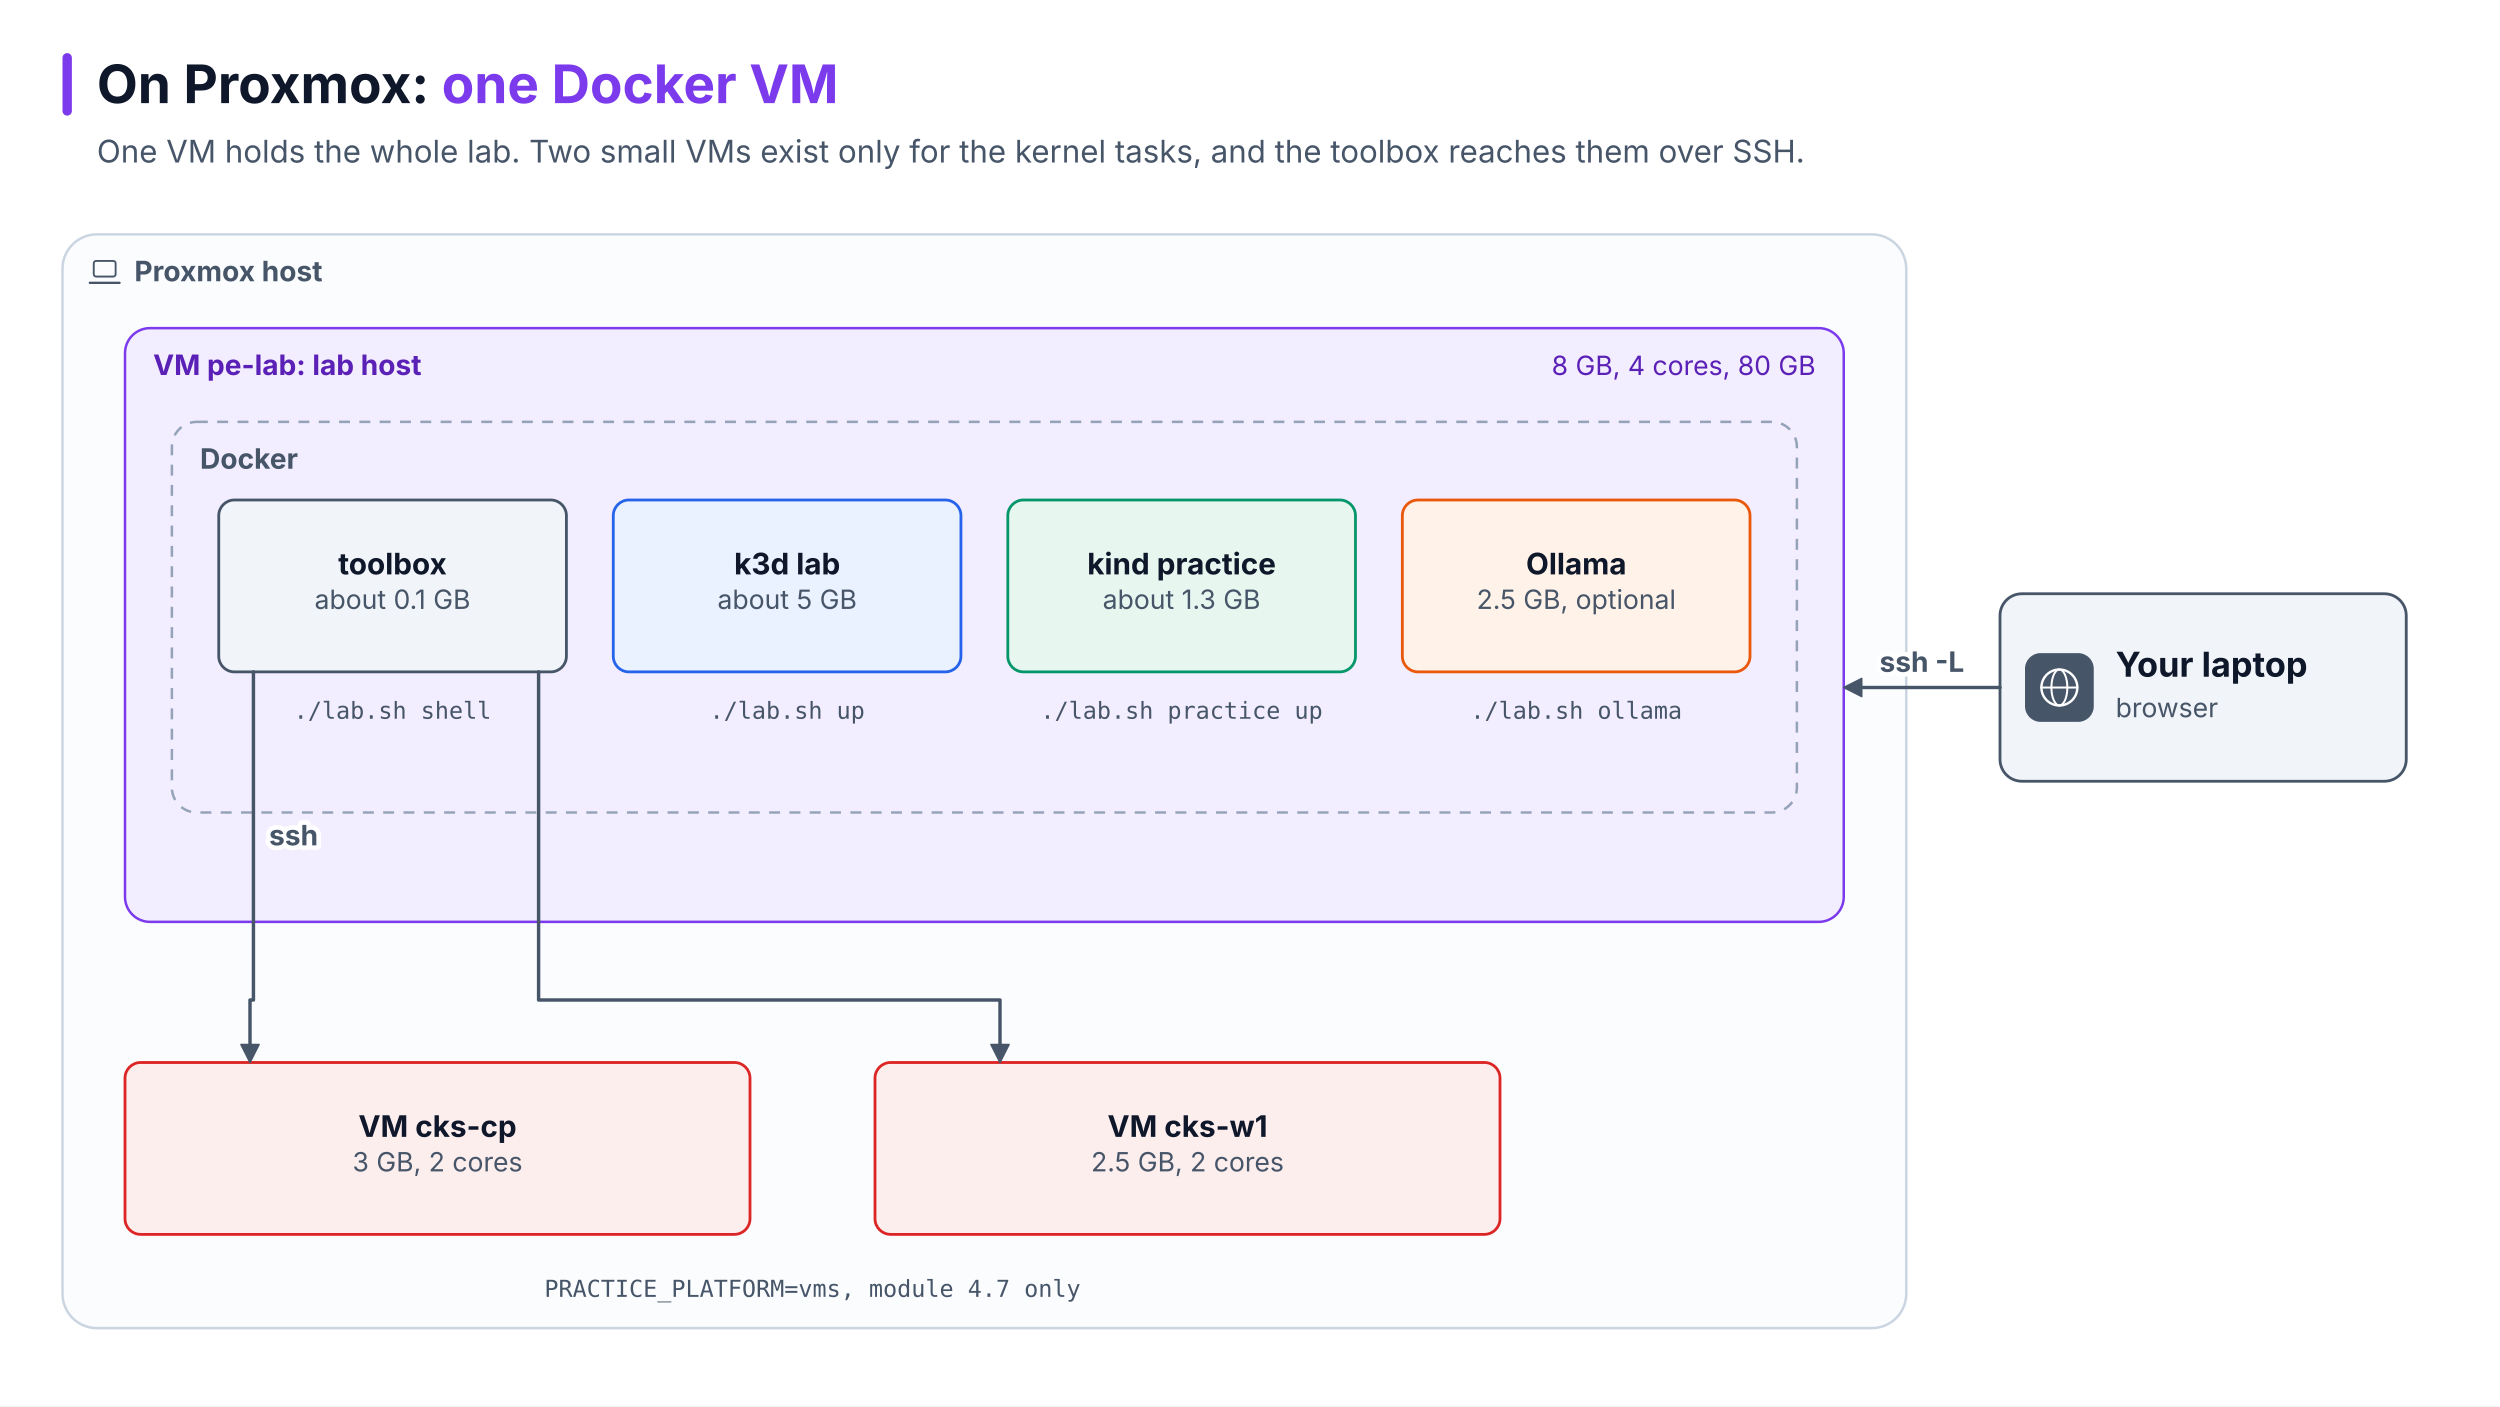
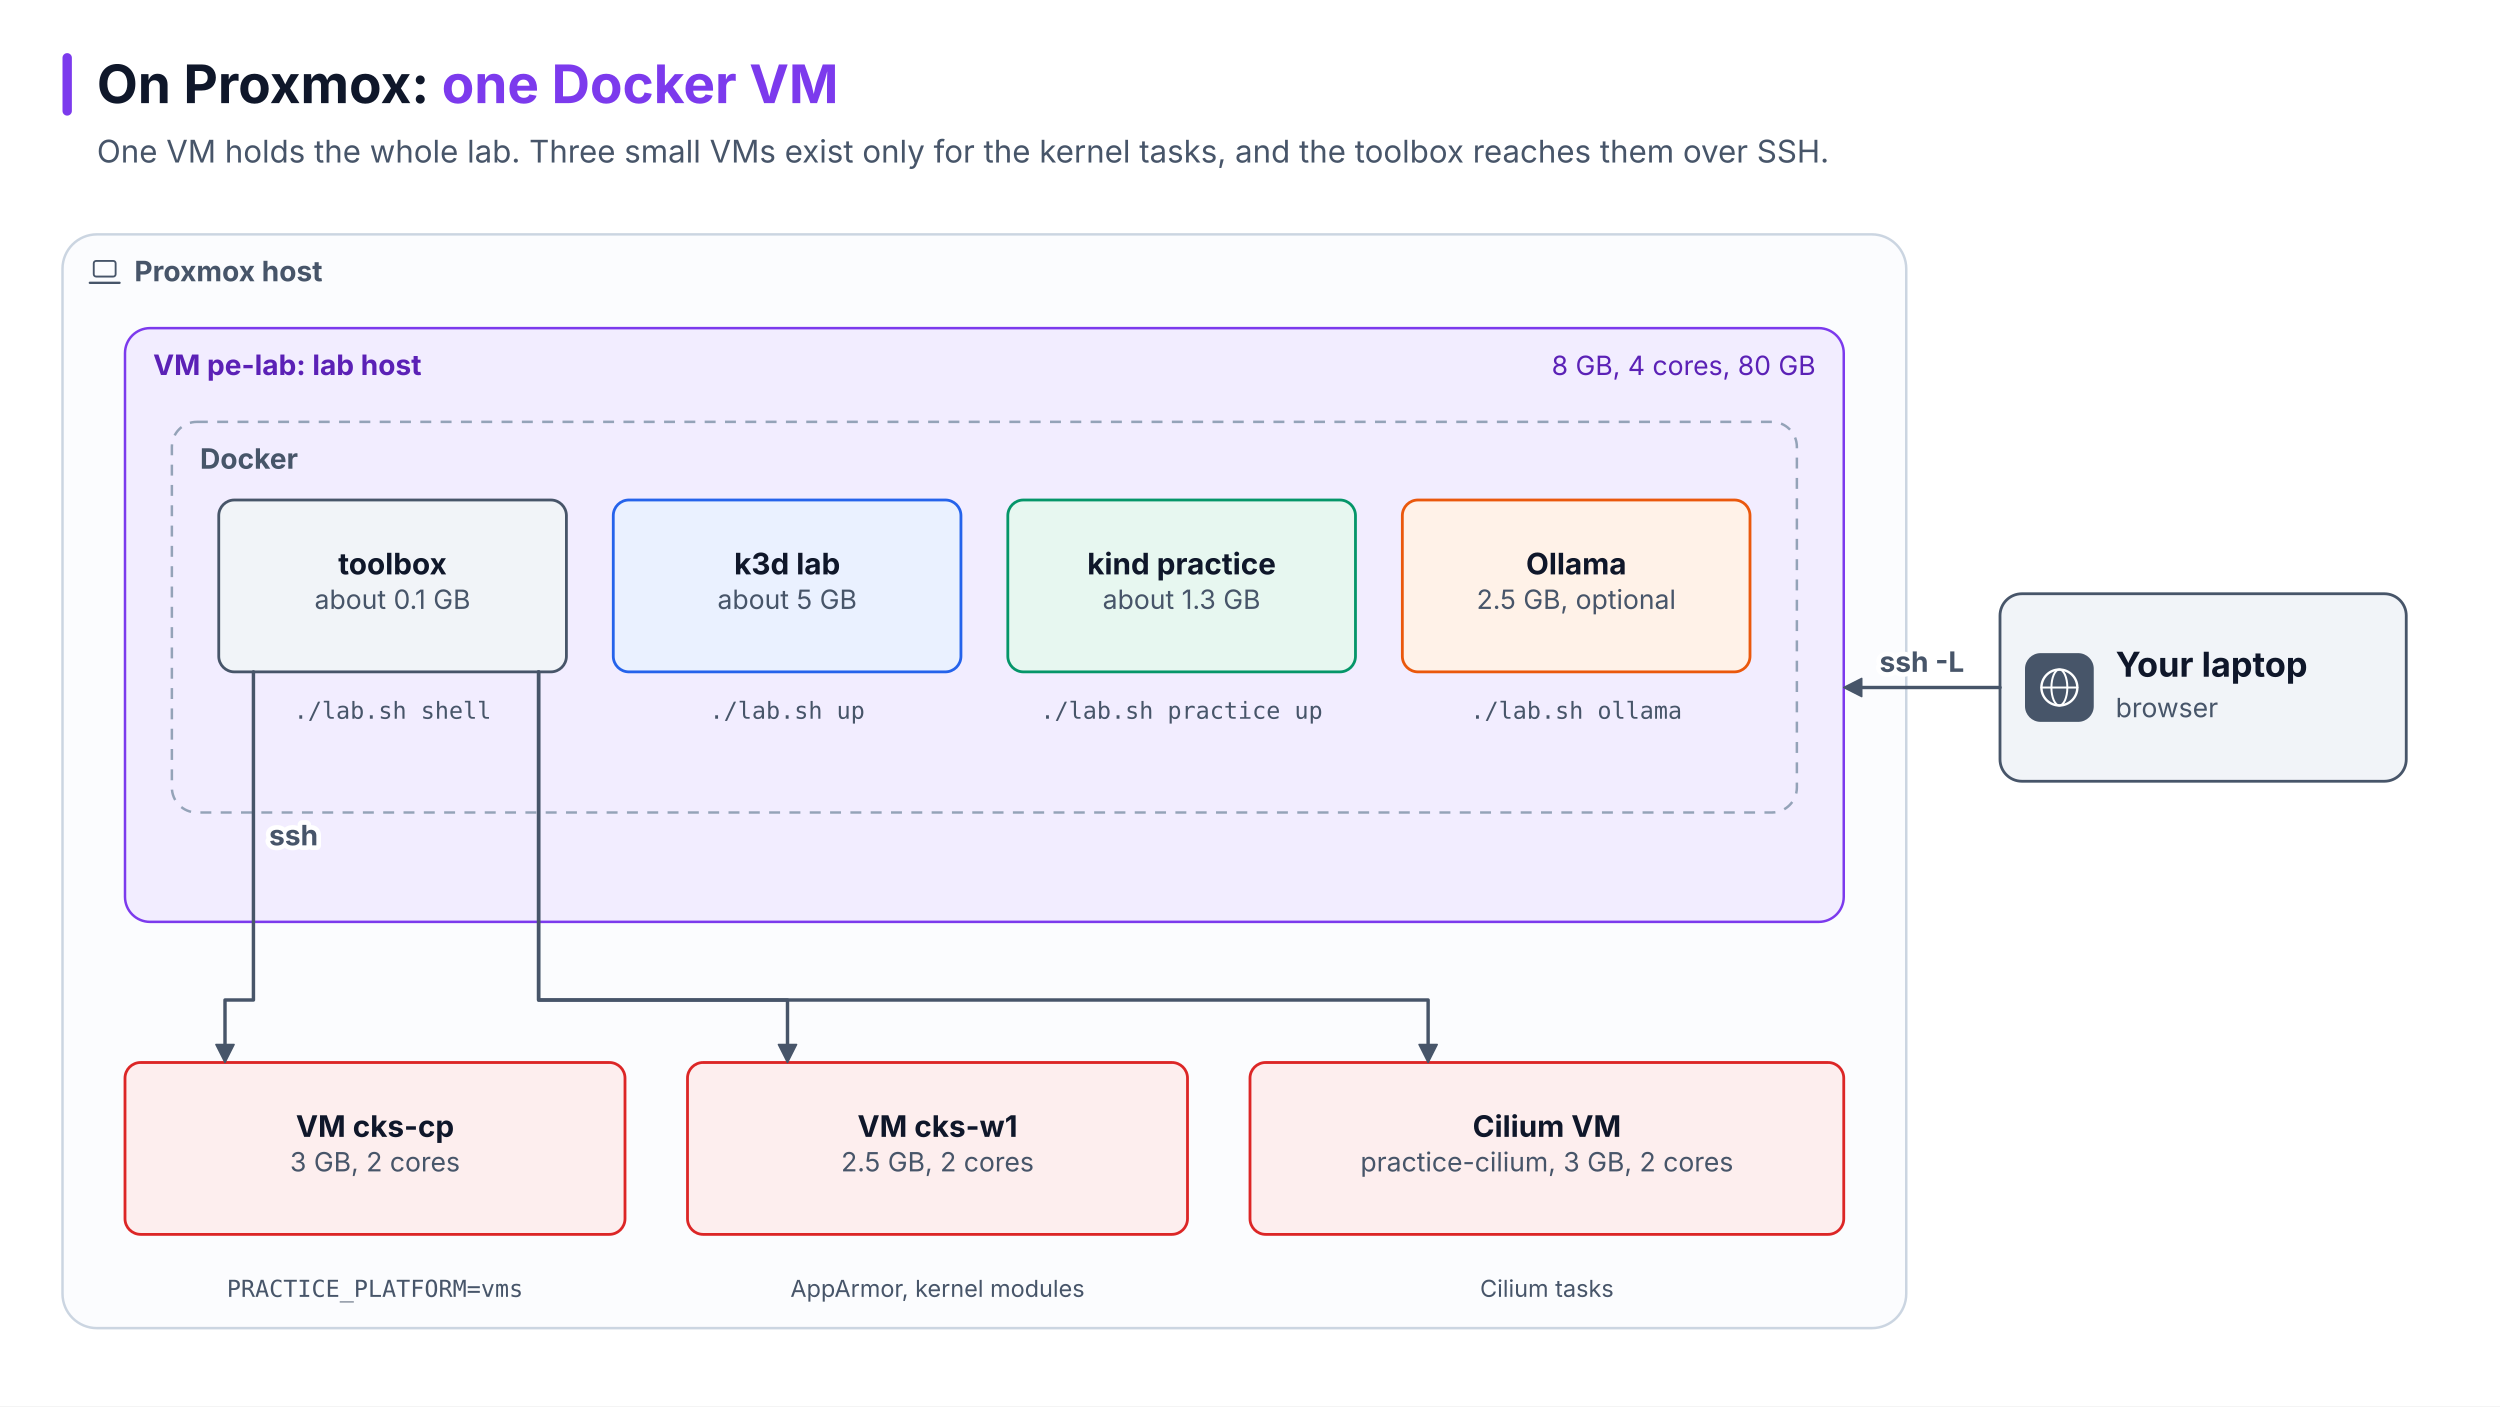
<svg xmlns="http://www.w3.org/2000/svg" width="1600" height="900" viewBox="0 0 1600 900" font-family="Inter, -apple-system, 'Segoe UI', Helvetica, Arial, sans-serif">
  <rect width="1600" height="900" fill="#ffffff" />
  <rect x="40.0" y="34.0" width="6.0" height="40.0" rx="3.0" fill="#7c3aed" stroke="none" />
  <text x="62" y="66" font-size="34" font-weight="700" fill="#0f172a">On Proxmox: <tspan fill="#7c3aed">one Docker VM</tspan>
  </text>
-   <text x="62.0" y="104.0" font-size="20.0" fill="#475569" text-anchor="start">One VM holds the whole lab. Two small VMs exist only for the kernel tasks, and the toolbox reaches them over SSH.</text>
+   <text x="62.0" y="104.0" font-size="20.0" fill="#475569" text-anchor="start">One VM holds the whole lab. Three small VMs exist only for the kernel tasks, and the toolbox reaches them over SSH.</text>
  <rect x="40.0" y="150.0" width="1180.0" height="700.0" rx="22.0" fill="#fbfcfe" stroke="#cbd5e1" stroke-width="1.6" />
  <rect x="60.0" y="167.0" width="14.0" height="10.0" rx="1.5" fill="none" stroke="#475569" stroke-width="1.2" />
  <polyline points="57.5,181.0 76.5,181.0" fill="none" stroke="#475569" stroke-width="1.50" stroke-linecap="round" stroke-linejoin="round" />
  <text x="86.0" y="180.0" font-size="18.0" fill="#475569" font-weight="700" text-anchor="start">Proxmox host</text>
  <rect x="80.0" y="210.0" width="1100.0" height="380.0" rx="16.0" fill="#f2edff" stroke="#7c3aed" stroke-width="1.6" />
  <text x="98.0" y="240.0" font-size="18.0" fill="#5b21b6" font-weight="700" text-anchor="start">VM pe-lab: lab host</text>
  <text x="1162.0" y="240.0" font-size="17.0" fill="#5b21b6" text-anchor="end">8 GB, 4 cores, 80 GB</text>
  <rect x="110.0" y="270.0" width="1040.0" height="250.0" rx="16.0" fill="none" stroke="#94a3b8" stroke-width="1.6" stroke-dasharray="7 6" />
  <text x="128.0" y="300.0" font-size="18.0" fill="#475569" font-weight="700" text-anchor="start">Docker</text>
  <rect x="140.0" y="320.0" width="222.5" height="110.0" rx="10.0" fill="#f1f4f8" stroke="#475569" stroke-width="1.8" />
  <text x="251.2" y="367.6" font-size="19.0" fill="#0f172a" font-weight="700" text-anchor="middle">toolbox</text>
  <text x="251.2" y="389.7" font-size="17.0" fill="#475569" text-anchor="middle">about 0.1 GB</text>
  <text x="251.2" y="460.0" font-size="15.0" fill="#475569" font-family="'SF Mono', Menlo, Consolas, monospace" text-anchor="middle">./lab.sh shell</text>
  <rect x="392.5" y="320.0" width="222.5" height="110.0" rx="10.0" fill="#eaf1ff" stroke="#2563eb" stroke-width="1.8" />
  <text x="503.8" y="367.6" font-size="19.0" fill="#0f172a" font-weight="700" text-anchor="middle">k3d lab</text>
  <text x="503.8" y="389.7" font-size="17.0" fill="#475569" text-anchor="middle">about 5 GB</text>
  <text x="503.8" y="460.0" font-size="15.0" fill="#475569" font-family="'SF Mono', Menlo, Consolas, monospace" text-anchor="middle">./lab.sh up</text>
  <rect x="645.0" y="320.0" width="222.5" height="110.0" rx="10.0" fill="#e7f7f0" stroke="#059669" stroke-width="1.8" />
  <text x="756.2" y="367.6" font-size="19.0" fill="#0f172a" font-weight="700" text-anchor="middle">kind practice</text>
  <text x="756.2" y="389.7" font-size="17.0" fill="#475569" text-anchor="middle">about 1.3 GB</text>
  <text x="756.2" y="460.0" font-size="15.0" fill="#475569" font-family="'SF Mono', Menlo, Consolas, monospace" text-anchor="middle">./lab.sh practice up</text>
  <rect x="897.5" y="320.0" width="222.5" height="110.0" rx="10.0" fill="#fff2e8" stroke="#ea580c" stroke-width="1.8" />
  <text x="1008.8" y="367.6" font-size="19.0" fill="#0f172a" font-weight="700" text-anchor="middle">Ollama</text>
  <text x="1008.8" y="389.7" font-size="17.0" fill="#475569" text-anchor="middle">2.5 GB, optional</text>
  <text x="1008.8" y="460.0" font-size="15.0" fill="#475569" font-family="'SF Mono', Menlo, Consolas, monospace" text-anchor="middle">./lab.sh ollama</text>
-   <rect x="80.0" y="680.0" width="400.0" height="110.0" rx="10.0" fill="#fdeeee" stroke="#dc2626" stroke-width="1.8" />
-   <text x="280.0" y="727.6" font-size="19.0" fill="#0f172a" font-weight="700" text-anchor="middle">VM cks-cp</text>
-   <text x="280.0" y="749.7" font-size="17.0" fill="#475569" text-anchor="middle">3 GB, 2 cores</text>
-   <rect x="560.0" y="680.0" width="400.0" height="110.0" rx="10.0" fill="#fdeeee" stroke="#dc2626" stroke-width="1.8" />
-   <text x="760.0" y="727.6" font-size="19.0" fill="#0f172a" font-weight="700" text-anchor="middle">VM cks-w1</text>
-   <text x="760.0" y="749.7" font-size="17.0" fill="#475569" text-anchor="middle">2.5 GB, 2 cores</text>
-   <text x="520.0" y="830.0" font-size="15.0" fill="#475569" font-family="'SF Mono', Menlo, Consolas, monospace" text-anchor="middle">PRACTICE_PLATFORM=vms, module 4.7 only</text>
-   <polyline points="162.2,430.0 162.2,640.0 160.0,640.0 160.0,670.5" fill="none" stroke="#475569" stroke-width="2.20" stroke-linecap="round" stroke-linejoin="round" />
-   <polygon points="160.0,680.0 154.2,668.5 165.8,668.5" fill="#475569" stroke="#475569" stroke-width="1" stroke-linejoin="round" />
+   <rect x="80.0" y="680.0" width="320.0" height="110.0" rx="10.0" fill="#fdeeee" stroke="#dc2626" stroke-width="1.8" />
+   <text x="240.0" y="727.6" font-size="19.0" fill="#0f172a" font-weight="700" text-anchor="middle">VM cks-cp</text>
+   <text x="240.0" y="749.7" font-size="17.0" fill="#475569" text-anchor="middle">3 GB, 2 cores</text>
+   <rect x="440.0" y="680.0" width="320.0" height="110.0" rx="10.0" fill="#fdeeee" stroke="#dc2626" stroke-width="1.8" />
+   <text x="600.0" y="727.6" font-size="19.0" fill="#0f172a" font-weight="700" text-anchor="middle">VM cks-w1</text>
+   <text x="600.0" y="749.7" font-size="17.0" fill="#475569" text-anchor="middle">2.5 GB, 2 cores</text>
+   <rect x="800.0" y="680.0" width="380.0" height="110.0" rx="10.0" fill="#fdeeee" stroke="#dc2626" stroke-width="1.8" />
+   <text x="990.0" y="727.6" font-size="19.0" fill="#0f172a" font-weight="700" text-anchor="middle">Cilium VM</text>
+   <text x="990.0" y="749.7" font-size="17.0" fill="#475569" text-anchor="middle">practice-cilium, 3 GB, 2 cores</text>
+   <text x="240.0" y="830.0" font-size="15.0" fill="#475569" font-family="'SF Mono', Menlo, Consolas, monospace" text-anchor="middle">PRACTICE_PLATFORM=vms</text>
+   <text x="600.0" y="830.0" font-size="15.0" fill="#475569" text-anchor="middle">AppArmor, kernel modules</text>
+   <text x="990.0" y="830.0" font-size="15.0" fill="#475569" text-anchor="middle">Cilium tasks</text>
+   <polyline points="162.2,430.0 162.2,640.0 144.0,640.0 144.0,670.5" fill="none" stroke="#475569" stroke-width="2.20" stroke-linecap="round" stroke-linejoin="round" />
+   <polygon points="144.0,680.0 138.2,668.5 149.8,668.5" fill="#475569" stroke="#475569" stroke-width="1" stroke-linejoin="round" />
  <text x="172.2" y="541.0" font-size="18.0" fill="#475569" font-weight="700" stroke="#ffffff" stroke-width="6" stroke-linejoin="round" paint-order="stroke" text-anchor="start">ssh</text>
-   <polyline points="344.7,430.0 344.7,640.0 640.0,640.0 640.0,670.5" fill="none" stroke="#475569" stroke-width="2.20" stroke-linecap="round" stroke-linejoin="round" />
-   <polygon points="640.0,680.0 634.2,668.5 645.8,668.5" fill="#475569" stroke="#475569" stroke-width="1" stroke-linejoin="round" />
+   <polyline points="344.7,430.0 344.7,640.0 504.0,640.0 504.0,670.5" fill="none" stroke="#475569" stroke-width="2.20" stroke-linecap="round" stroke-linejoin="round" />
+   <polygon points="504.0,680.0 498.2,668.5 509.8,668.5" fill="#475569" stroke="#475569" stroke-width="1" stroke-linejoin="round" />
+   <polyline points="344.7,430.0 344.7,640.0 914.0,640.0 914.0,670.5" fill="none" stroke="#475569" stroke-width="2.20" stroke-linecap="round" stroke-linejoin="round" />
+   <polygon points="914.0,680.0 908.2,668.5 919.8,668.5" fill="#475569" stroke="#475569" stroke-width="1" stroke-linejoin="round" />
  <rect x="1280.0" y="380.0" width="260.0" height="120.0" rx="14.0" fill="#f1f4f8" stroke="#475569" stroke-width="1.8" />
  <rect x="1296.0" y="418.0" width="44.0" height="44.0" rx="10.0" fill="#475569" stroke="none" />
  <ellipse cx="1318.0" cy="440.0" rx="11.5" ry="11.5" fill="none" stroke="#ffffff" stroke-width="1.54" />
  <ellipse cx="1318.0" cy="440.0" rx="5.1" ry="11.5" fill="none" stroke="#ffffff" stroke-width="1.28" />
  <polyline points="1306.5,440.0 1329.5,440.0" fill="none" stroke="#ffffff" stroke-width="1.28" stroke-linecap="round" stroke-linejoin="round" />
  <text x="1354.0" y="433.1" font-size="22.0" fill="#0f172a" font-weight="700" text-anchor="start">Your laptop</text>
  <text x="1354.0" y="459.0" font-size="17.0" fill="#475569" text-anchor="start">browser</text>
  <polyline points="1280.0,440.0 1189.5,440.0" fill="none" stroke="#475569" stroke-width="2.20" stroke-linecap="round" stroke-linejoin="round" />
  <polygon points="1180.0,440.0 1191.5,434.2 1191.5,445.8" fill="#475569" stroke="#475569" stroke-width="1" stroke-linejoin="round" />
  <text x="1230.0" y="430.0" font-size="18.0" fill="#475569" font-weight="700" stroke="#ffffff" stroke-width="6" stroke-linejoin="round" paint-order="stroke" text-anchor="middle">ssh -L</text>
</svg>
